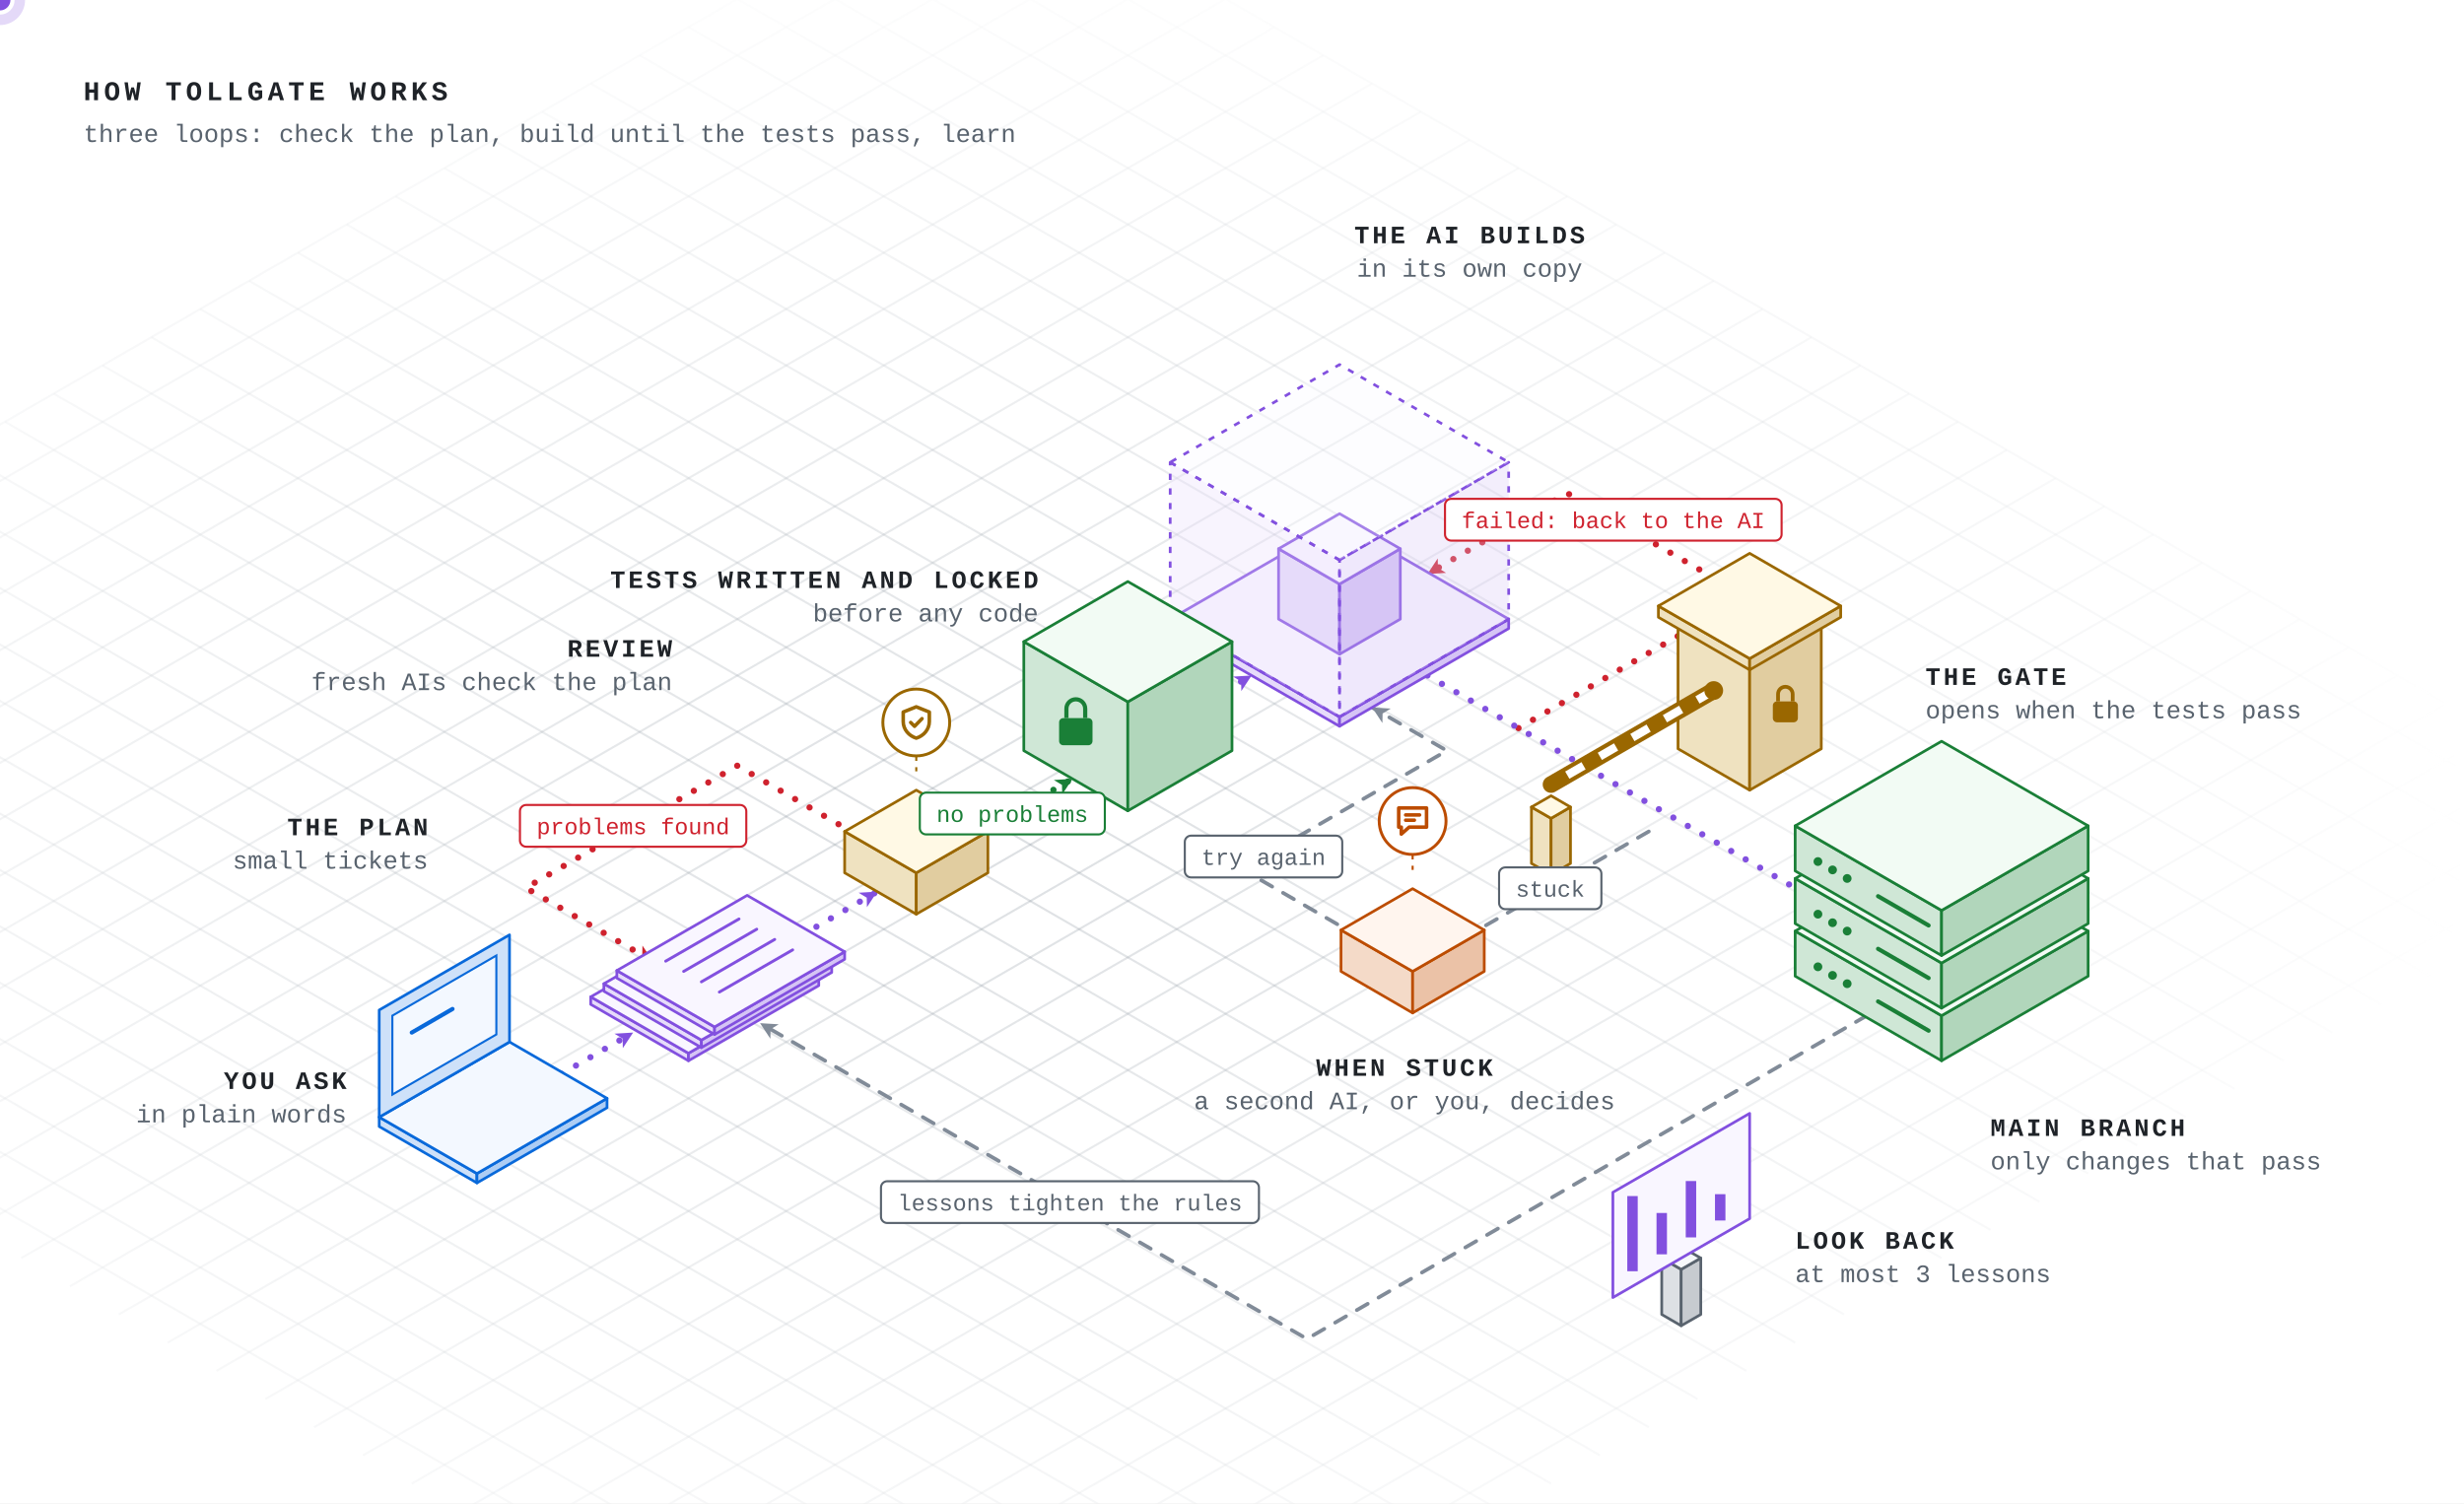
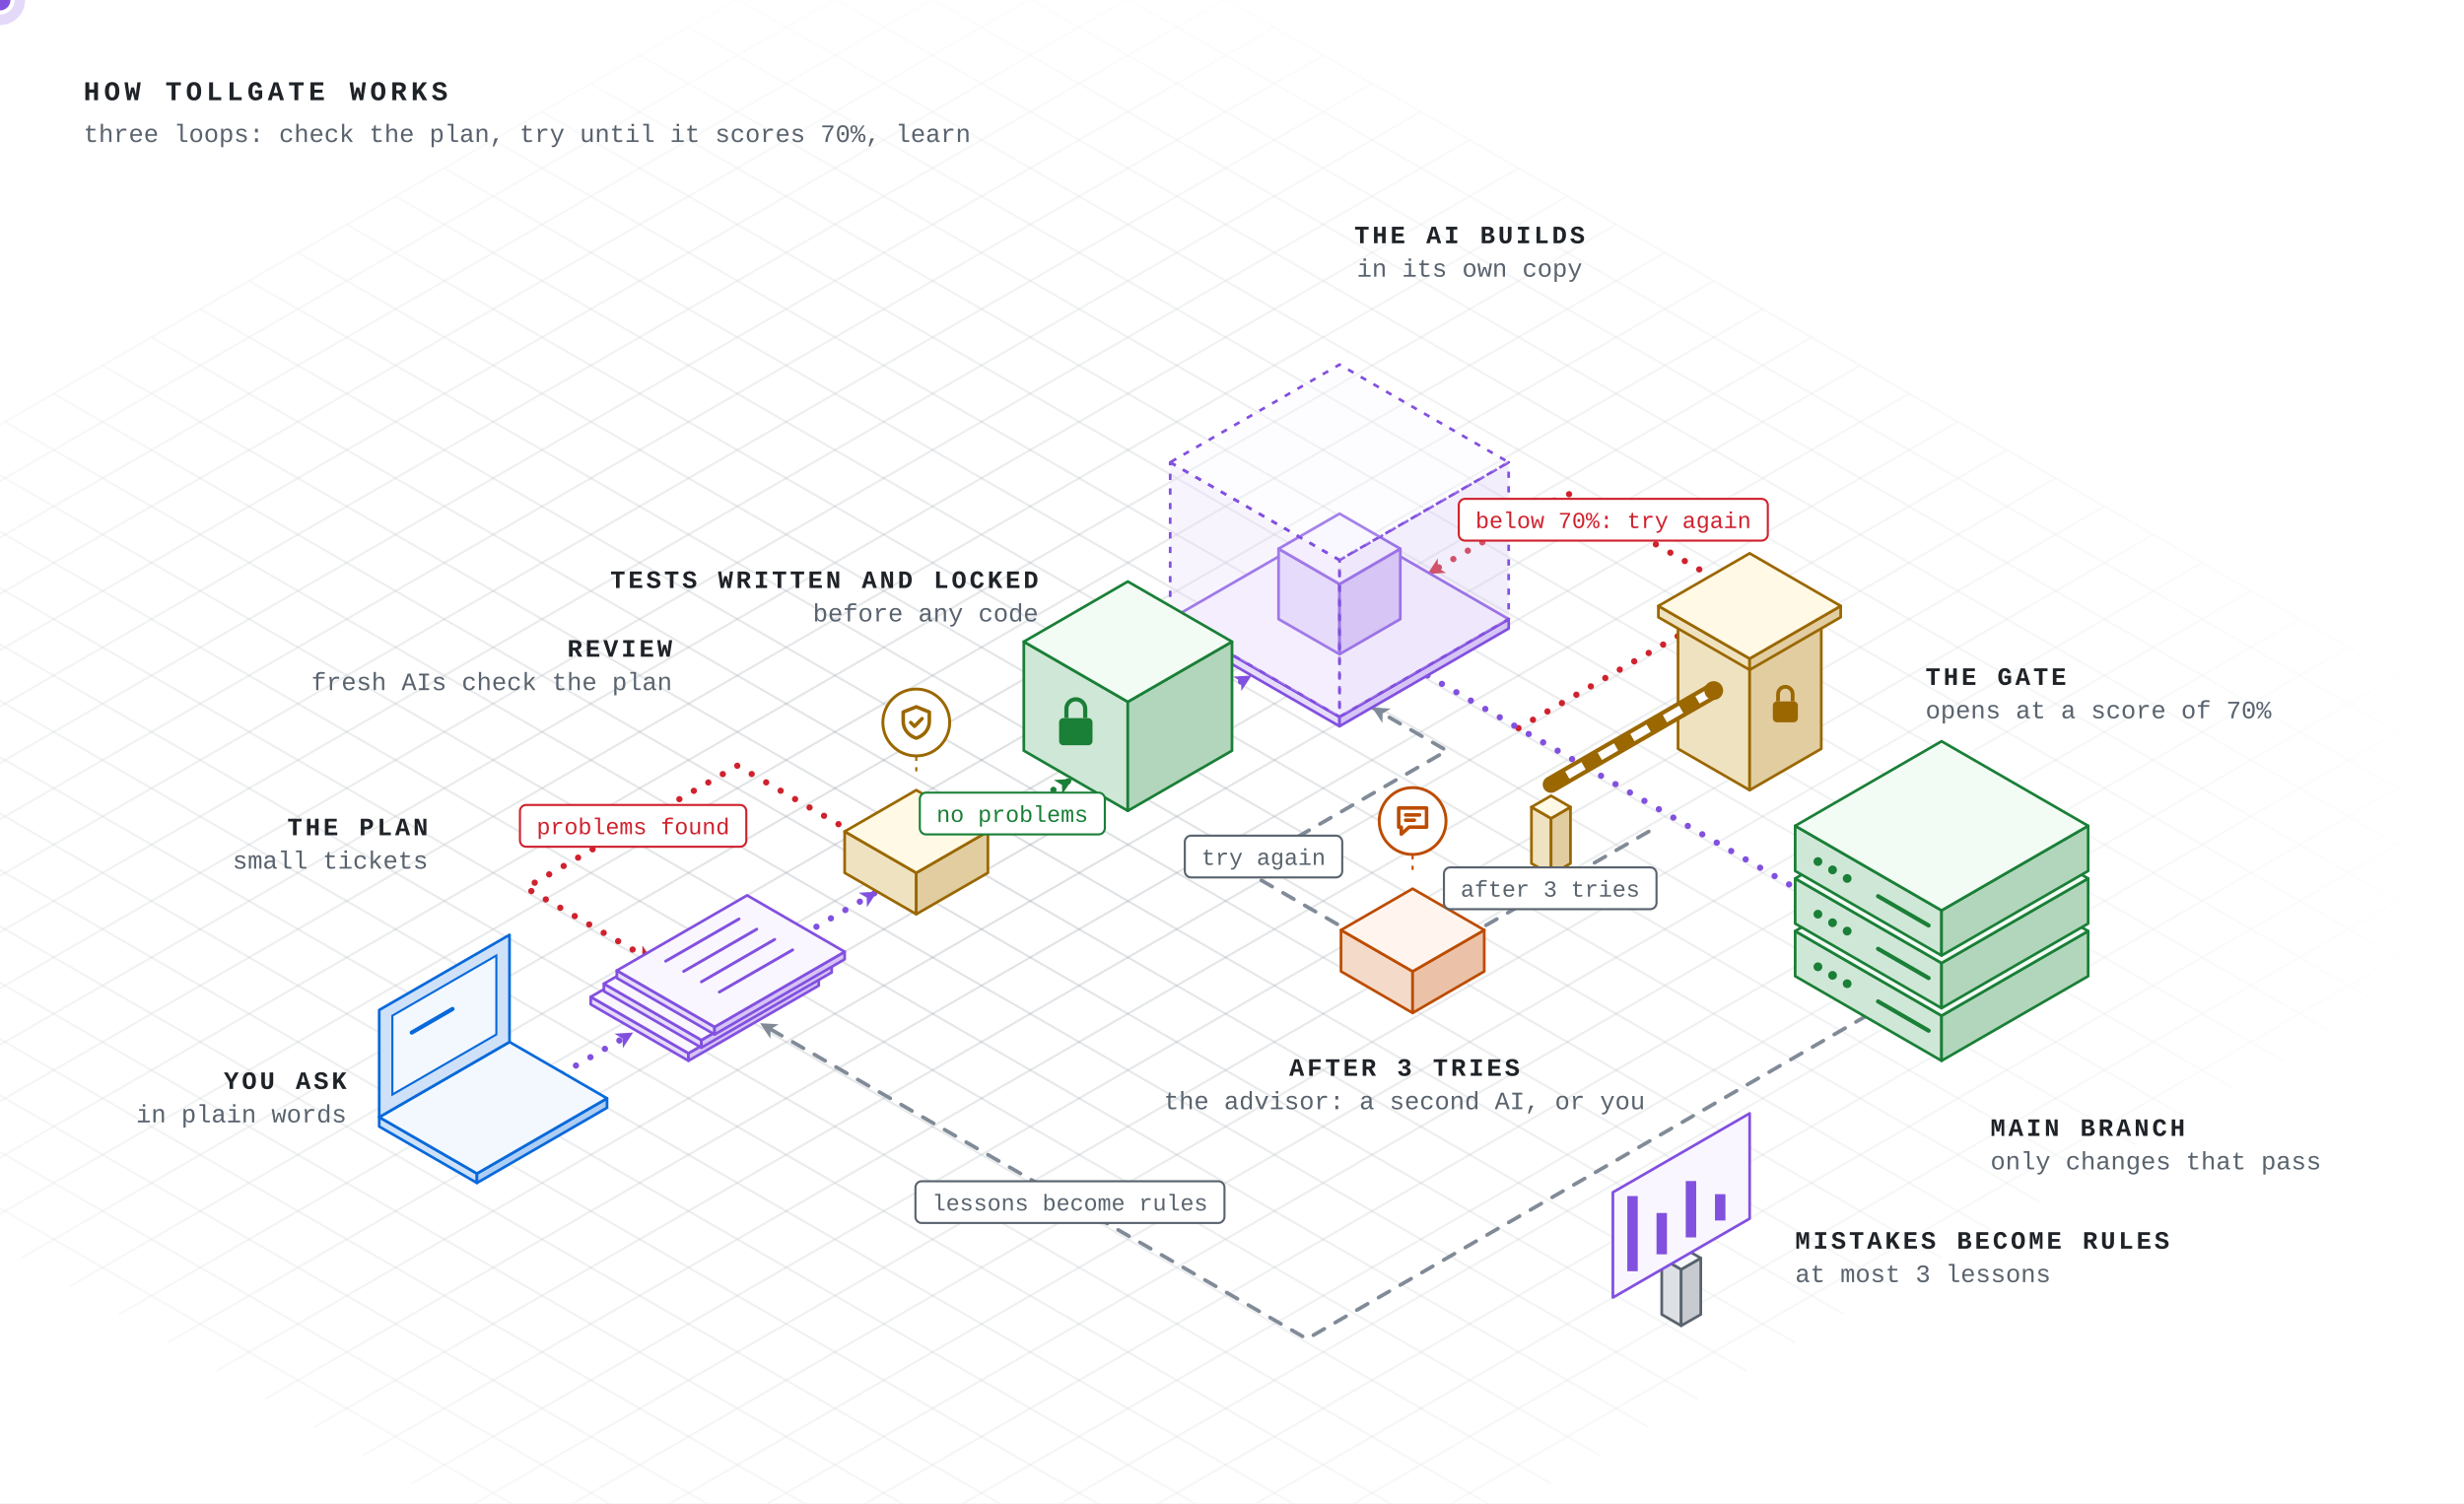
<svg xmlns="http://www.w3.org/2000/svg" viewBox="0 0 1180 720" width="1180" height="720" role="img" aria-labelledby="title desc" font-family="ui-monospace, SFMono-Regular, 'JetBrains Mono', 'Cascadia Mono', Menlo, Consolas, 'Liberation Mono', monospace">
  <defs>
    <radialGradient id="glow" cx="0.398" cy="0.556" r="0.6">
      <stop offset="0" stop-color="#fff" stop-opacity="1" />
      <stop offset="1" stop-color="#fff" stop-opacity="0" />
    </radialGradient>
    <mask id="fade">
      <rect width="1180" height="720" fill="url(#glow)" />
    </mask>
    <marker id="arrow-main" viewBox="0 0 10 10" refX="9" refY="5" markerWidth="10" markerHeight="10" markerUnits="userSpaceOnUse" orient="auto-start-reverse">
      <path d="M1,1 L9,5 L1,9 L3.2,5 z" fill="#8250df" />
    </marker>
    <marker id="arrow-side" viewBox="0 0 10 10" refX="9" refY="5" markerWidth="10" markerHeight="10" markerUnits="userSpaceOnUse" orient="auto-start-reverse">
      <path d="M1,1 L9,5 L1,9 L3.2,5 z" fill="#818b98" />
    </marker>
    <marker id="arrow-fail" viewBox="0 0 10 10" refX="9" refY="5" markerWidth="10" markerHeight="10" markerUnits="userSpaceOnUse" orient="auto-start-reverse">
      <path d="M1,1 L9,5 L1,9 L3.2,5 z" fill="#cf222e" />
    </marker>
    <marker id="arrow-pass" viewBox="0 0 10 10" refX="9" refY="5" markerWidth="10" markerHeight="10" markerUnits="userSpaceOnUse" orient="auto-start-reverse">
      <path d="M1,1 L9,5 L1,9 L3.2,5 z" fill="#1a7f37" />
    </marker>
  </defs>
  <style>.main{stroke-width:3;stroke-dasharray:0 8;animation:flow .8s linear infinite}.side{stroke-width:1.8;stroke-dasharray:6 6;animation:side 1.6s linear infinite}@keyframes flow{to{stroke-dashoffset:-8}}@keyframes side{to{stroke-dashoffset:-12}}.still-arm{display:none}@media (prefers-reduced-motion:reduce){.main,.side{animation:none}.ticket,.moving-arm{display:none}.still-arm{display:inline}}</style>
  <rect width="1180" height="720" fill="#ffffff" />
  <g mask="url(#fade)">
    <line x1="470.0" y1="-68.0" x2="-340.6" y2="400.0" stroke="#818b98" stroke-opacity="0.28" stroke-width="1" />
    <line x1="470.0" y1="-68.0" x2="1280.6" y2="400.0" stroke="#818b98" stroke-opacity="0.28" stroke-width="1" />
    <line x1="493.4" y1="-54.5" x2="-317.2" y2="413.5" stroke="#818b98" stroke-opacity="0.28" stroke-width="1" />
    <line x1="446.6" y1="-54.5" x2="1257.2" y2="413.5" stroke="#818b98" stroke-opacity="0.28" stroke-width="1" />
    <line x1="516.8" y1="-41.0" x2="-293.8" y2="427.0" stroke="#818b98" stroke-opacity="0.28" stroke-width="1" />
    <line x1="423.2" y1="-41.0" x2="1233.8" y2="427.0" stroke="#818b98" stroke-opacity="0.28" stroke-width="1" />
    <line x1="540.1" y1="-27.5" x2="-270.4" y2="440.5" stroke="#818b98" stroke-opacity="0.28" stroke-width="1" />
    <line x1="399.9" y1="-27.5" x2="1210.4" y2="440.5" stroke="#818b98" stroke-opacity="0.28" stroke-width="1" />
    <line x1="563.5" y1="-14.0" x2="-247.0" y2="454.0" stroke="#818b98" stroke-opacity="0.28" stroke-width="1" />
    <line x1="376.5" y1="-14.0" x2="1187.0" y2="454.0" stroke="#818b98" stroke-opacity="0.28" stroke-width="1" />
    <line x1="586.9" y1="-0.5" x2="-223.7" y2="467.5" stroke="#818b98" stroke-opacity="0.28" stroke-width="1" />
    <line x1="353.1" y1="-0.5" x2="1163.7" y2="467.5" stroke="#818b98" stroke-opacity="0.28" stroke-width="1" />
    <line x1="610.3" y1="13.0" x2="-200.3" y2="481.0" stroke="#818b98" stroke-opacity="0.28" stroke-width="1" />
    <line x1="329.7" y1="13.0" x2="1140.3" y2="481.0" stroke="#818b98" stroke-opacity="0.28" stroke-width="1" />
    <line x1="633.7" y1="26.5" x2="-176.9" y2="494.5" stroke="#818b98" stroke-opacity="0.28" stroke-width="1" />
    <line x1="306.3" y1="26.5" x2="1116.9" y2="494.5" stroke="#818b98" stroke-opacity="0.28" stroke-width="1" />
    <line x1="657.1" y1="40.0" x2="-153.5" y2="508.0" stroke="#818b98" stroke-opacity="0.28" stroke-width="1" />
    <line x1="282.9" y1="40.0" x2="1093.5" y2="508.0" stroke="#818b98" stroke-opacity="0.28" stroke-width="1" />
    <line x1="680.4" y1="53.5" x2="-130.1" y2="521.5" stroke="#818b98" stroke-opacity="0.28" stroke-width="1" />
    <line x1="259.6" y1="53.5" x2="1070.1" y2="521.5" stroke="#818b98" stroke-opacity="0.28" stroke-width="1" />
    <line x1="703.8" y1="67.0" x2="-106.8" y2="535.0" stroke="#818b98" stroke-opacity="0.28" stroke-width="1" />
    <line x1="236.2" y1="67.0" x2="1046.8" y2="535.0" stroke="#818b98" stroke-opacity="0.28" stroke-width="1" />
    <line x1="727.2" y1="80.5" x2="-83.4" y2="548.5" stroke="#818b98" stroke-opacity="0.28" stroke-width="1" />
    <line x1="212.8" y1="80.5" x2="1023.4" y2="548.5" stroke="#818b98" stroke-opacity="0.28" stroke-width="1" />
    <line x1="750.6" y1="94.0" x2="-60.0" y2="562.0" stroke="#818b98" stroke-opacity="0.28" stroke-width="1" />
    <line x1="189.4" y1="94.0" x2="1000.0" y2="562.0" stroke="#818b98" stroke-opacity="0.28" stroke-width="1" />
    <line x1="774.0" y1="107.5" x2="-36.6" y2="575.5" stroke="#818b98" stroke-opacity="0.28" stroke-width="1" />
    <line x1="166.0" y1="107.5" x2="976.6" y2="575.5" stroke="#818b98" stroke-opacity="0.28" stroke-width="1" />
    <line x1="797.3" y1="121.0" x2="-13.2" y2="589.0" stroke="#818b98" stroke-opacity="0.28" stroke-width="1" />
    <line x1="142.7" y1="121.0" x2="953.2" y2="589.0" stroke="#818b98" stroke-opacity="0.28" stroke-width="1" />
    <line x1="820.7" y1="134.5" x2="10.2" y2="602.5" stroke="#818b98" stroke-opacity="0.28" stroke-width="1" />
    <line x1="119.3" y1="134.5" x2="929.8" y2="602.5" stroke="#818b98" stroke-opacity="0.28" stroke-width="1" />
    <line x1="844.1" y1="148.0" x2="33.5" y2="616.0" stroke="#818b98" stroke-opacity="0.28" stroke-width="1" />
    <line x1="95.9" y1="148.0" x2="906.5" y2="616.0" stroke="#818b98" stroke-opacity="0.28" stroke-width="1" />
    <line x1="867.5" y1="161.5" x2="56.9" y2="629.5" stroke="#818b98" stroke-opacity="0.28" stroke-width="1" />
    <line x1="72.5" y1="161.5" x2="883.1" y2="629.5" stroke="#818b98" stroke-opacity="0.28" stroke-width="1" />
    <line x1="890.9" y1="175.0" x2="80.3" y2="643.0" stroke="#818b98" stroke-opacity="0.28" stroke-width="1" />
    <line x1="49.1" y1="175.0" x2="859.7" y2="643.0" stroke="#818b98" stroke-opacity="0.28" stroke-width="1" />
    <line x1="914.3" y1="188.5" x2="103.7" y2="656.5" stroke="#818b98" stroke-opacity="0.28" stroke-width="1" />
    <line x1="25.7" y1="188.5" x2="836.3" y2="656.5" stroke="#818b98" stroke-opacity="0.28" stroke-width="1" />
    <line x1="937.6" y1="202.0" x2="127.1" y2="670.0" stroke="#818b98" stroke-opacity="0.28" stroke-width="1" />
    <line x1="2.4" y1="202.0" x2="812.9" y2="670.0" stroke="#818b98" stroke-opacity="0.28" stroke-width="1" />
    <line x1="961.0" y1="215.5" x2="150.4" y2="683.5" stroke="#818b98" stroke-opacity="0.28" stroke-width="1" />
    <line x1="-21.0" y1="215.5" x2="789.6" y2="683.5" stroke="#818b98" stroke-opacity="0.28" stroke-width="1" />
    <line x1="984.4" y1="229.0" x2="173.8" y2="697.0" stroke="#818b98" stroke-opacity="0.28" stroke-width="1" />
    <line x1="-44.4" y1="229.0" x2="766.2" y2="697.0" stroke="#818b98" stroke-opacity="0.28" stroke-width="1" />
    <line x1="1007.8" y1="242.5" x2="197.2" y2="710.5" stroke="#818b98" stroke-opacity="0.28" stroke-width="1" />
    <line x1="-67.8" y1="242.5" x2="742.8" y2="710.5" stroke="#818b98" stroke-opacity="0.28" stroke-width="1" />
    <line x1="1031.2" y1="256.0" x2="220.6" y2="724.0" stroke="#818b98" stroke-opacity="0.28" stroke-width="1" />
    <line x1="-91.2" y1="256.0" x2="719.4" y2="724.0" stroke="#818b98" stroke-opacity="0.28" stroke-width="1" />
    <line x1="1054.6" y1="269.5" x2="244.0" y2="737.5" stroke="#818b98" stroke-opacity="0.28" stroke-width="1" />
    <line x1="-114.6" y1="269.5" x2="696.0" y2="737.5" stroke="#818b98" stroke-opacity="0.28" stroke-width="1" />
    <line x1="1077.9" y1="283.0" x2="267.4" y2="751.0" stroke="#818b98" stroke-opacity="0.28" stroke-width="1" />
    <line x1="-137.9" y1="283.0" x2="672.6" y2="751.0" stroke="#818b98" stroke-opacity="0.28" stroke-width="1" />
    <line x1="1101.3" y1="296.5" x2="290.7" y2="764.5" stroke="#818b98" stroke-opacity="0.28" stroke-width="1" />
    <line x1="-161.3" y1="296.5" x2="649.3" y2="764.5" stroke="#818b98" stroke-opacity="0.28" stroke-width="1" />
    <line x1="1124.7" y1="310.0" x2="314.1" y2="778.0" stroke="#818b98" stroke-opacity="0.28" stroke-width="1" />
    <line x1="-184.7" y1="310.0" x2="625.9" y2="778.0" stroke="#818b98" stroke-opacity="0.28" stroke-width="1" />
    <line x1="1148.1" y1="323.5" x2="337.5" y2="791.5" stroke="#818b98" stroke-opacity="0.28" stroke-width="1" />
    <line x1="-208.1" y1="323.5" x2="602.5" y2="791.5" stroke="#818b98" stroke-opacity="0.28" stroke-width="1" />
    <line x1="1171.5" y1="337.0" x2="360.9" y2="805.0" stroke="#818b98" stroke-opacity="0.28" stroke-width="1" />
    <line x1="-231.5" y1="337.0" x2="579.1" y2="805.0" stroke="#818b98" stroke-opacity="0.28" stroke-width="1" />
    <line x1="1194.8" y1="350.5" x2="384.3" y2="818.5" stroke="#818b98" stroke-opacity="0.28" stroke-width="1" />
    <line x1="-254.8" y1="350.5" x2="555.7" y2="818.5" stroke="#818b98" stroke-opacity="0.28" stroke-width="1" />
    <line x1="1218.2" y1="364.0" x2="407.6" y2="832.0" stroke="#818b98" stroke-opacity="0.28" stroke-width="1" />
    <line x1="-278.2" y1="364.0" x2="532.4" y2="832.0" stroke="#818b98" stroke-opacity="0.28" stroke-width="1" />
    <line x1="1241.6" y1="377.5" x2="431.0" y2="845.5" stroke="#818b98" stroke-opacity="0.28" stroke-width="1" />
    <line x1="-301.6" y1="377.5" x2="509.0" y2="845.5" stroke="#818b98" stroke-opacity="0.28" stroke-width="1" />
    <line x1="1265.0" y1="391.0" x2="454.4" y2="859.0" stroke="#818b98" stroke-opacity="0.28" stroke-width="1" />
    <line x1="-325.0" y1="391.0" x2="485.6" y2="859.0" stroke="#818b98" stroke-opacity="0.28" stroke-width="1" />
  </g>
  <polyline class="main" points="415.4,402.7 353.1,366.7 251.8,425.2 312.6,460.3" fill="none" stroke="#cf222e" stroke-linecap="round" stroke-linejoin="round" marker-end="url(#arrow-fail)" />
  <polyline class="main" points="727.2,348.7 836.3,285.7 750.6,236.2 683.6,274.9" fill="none" stroke="#cf222e" stroke-linecap="round" stroke-linejoin="round" marker-end="url(#arrow-fail)" />
  <polyline class="side" points="894.0,486.4 625.9,641.2 364.0,490.0" fill="none" stroke="#818b98" stroke-linecap="round" stroke-linejoin="round" marker-end="url(#arrow-side)" />
  <polyline class="side" points="789.6,398.2 695.2,452.6" fill="none" stroke="#818b98" stroke-linecap="round" stroke-linejoin="round" marker-end="url(#arrow-side)" />
  <polyline class="side" points="650.8,448.6 594.7,416.2 692.9,359.5 657.1,338.8" fill="none" stroke="#818b98" stroke-linecap="round" stroke-linejoin="round" marker-end="url(#arrow-side)" />
  <polyline class="main" points="268.9,514.3 303.2,494.5" fill="none" stroke="#8250df" stroke-linecap="round" stroke-linejoin="round" marker-end="url(#arrow-main)" />
  <polyline class="main" points="370.2,455.8 420.1,427.0" fill="none" stroke="#8250df" stroke-linecap="round" stroke-linejoin="round" marker-end="url(#arrow-main)" />
  <polyline class="main" points="456.0,406.3 513.6,373.0" fill="none" stroke="#1a7f37" stroke-linecap="round" stroke-linejoin="round" marker-end="url(#arrow-pass)" />
  <polyline class="main" points="566.6,342.4 599.4,323.5" fill="none" stroke="#8250df" stroke-linecap="round" stroke-linejoin="round" marker-end="url(#arrow-main)" />
  <polyline class="main" points="683.6,323.5 893.2,444.6" fill="none" stroke="#8250df" stroke-linecap="round" stroke-linejoin="round" marker-end="url(#arrow-main)" />
  <polygon points="560.4,296.5 641.5,343.3 641.5,347.8 560.4,301.0" fill="#e6dbfa" stroke="#8250df" stroke-width="1.3" stroke-linejoin="round" />
  <polygon points="641.5,343.3 722.5,296.5 722.5,301.0 641.5,347.8" fill="#d5c4f5" stroke="#8250df" stroke-width="1.3" stroke-linejoin="round" />
  <polygon points="560.4,296.5 641.5,343.3 722.5,296.5 641.5,249.7" fill="#f9f6ff" stroke="#8250df" stroke-width="1.3" stroke-linejoin="round" />
  <polygon points="612.3,262.8 641.5,279.7 641.5,313.3 612.3,296.5" fill="#e6dbfa" stroke="#8250df" stroke-width="1.3" stroke-linejoin="round" />
  <polygon points="641.5,279.7 670.6,262.8 670.6,296.5 641.5,313.3" fill="#d5c4f5" stroke="#8250df" stroke-width="1.3" stroke-linejoin="round" />
  <polygon points="612.3,262.8 641.5,279.7 670.6,262.8 641.5,246.0" fill="#f9f6ff" stroke="#8250df" stroke-width="1.3" stroke-linejoin="round" />
  <polygon points="560.4,221.4 641.5,268.2 641.5,343.3 560.4,296.5" fill="#e6dbfa" stroke="#8250df" stroke-width="1.3" stroke-linejoin="round" fill-opacity="0.3" stroke-dasharray="3 4" />
  <polygon points="641.5,268.2 722.5,221.4 722.5,296.5 641.5,343.3" fill="#d5c4f5" stroke="#8250df" stroke-width="1.3" stroke-linejoin="round" fill-opacity="0.3" stroke-dasharray="3 4" />
  <polygon points="560.4,221.4 641.5,268.2 722.5,221.4 641.5,174.6" fill="#f9f6ff" stroke="#8250df" stroke-width="1.3" stroke-linejoin="round" fill-opacity="0.3" stroke-dasharray="3 4" />
  <polygon points="803.6,295.6 837.9,315.4 837.9,378.4 803.6,358.6" fill="#efe2c0" stroke="#9a6700" stroke-width="1.3" stroke-linejoin="round" />
  <polygon points="837.9,315.4 872.2,295.6 872.2,358.6 837.9,378.4" fill="#e1cda0" stroke="#9a6700" stroke-width="1.3" stroke-linejoin="round" />
  <polygon points="803.6,295.6 837.9,315.4 872.2,295.6 837.9,275.8" fill="#fff9e5" stroke="#9a6700" stroke-width="1.3" stroke-linejoin="round" />
  <polygon points="794.2,290.2 837.9,315.4 837.9,320.8 794.2,295.6" fill="#efe2c0" stroke="#9a6700" stroke-width="1.3" stroke-linejoin="round" />
  <polygon points="837.9,315.4 881.5,290.2 881.5,295.6 837.9,320.8" fill="#e1cda0" stroke="#9a6700" stroke-width="1.3" stroke-linejoin="round" />
  <polygon points="794.2,290.2 837.9,315.4 881.5,290.2 837.9,265.0" fill="#fff9e5" stroke="#9a6700" stroke-width="1.3" stroke-linejoin="round" />
  <rect x="849.0" y="335.9" width="12" height="10" rx="2" fill="#9a6700" />
  <path d="M851.5,335.9 v-3.5 a3.5,3.5 0 0 1 7,0 v3.5" fill="none" stroke="#9a6700" stroke-width="1.8" />
  <polygon points="733.4,386.5 742.8,391.9 742.8,418.9 733.4,413.5" fill="#efe2c0" stroke="#9a6700" stroke-width="1.3" stroke-linejoin="round" />
  <polygon points="742.8,391.9 752.1,386.5 752.1,413.5 742.8,418.9" fill="#e1cda0" stroke="#9a6700" stroke-width="1.3" stroke-linejoin="round" />
  <polygon points="733.4,386.5 742.8,391.9 752.1,386.5 742.8,381.1" fill="#fff9e5" stroke="#9a6700" stroke-width="1.3" stroke-linejoin="round" />
  <g class="moving-arm">
    <line x1="820.7" y1="330.7" x2="742.8" y2="375.7" stroke="#9a6700" stroke-width="8" stroke-linecap="round" />
    <line x1="820.7" y1="330.7" x2="742.8" y2="375.7" stroke="#ffffff" stroke-width="4" stroke-dasharray="9 9" />
    <animateTransform attributeName="transform" type="rotate" values="0 820.7 330.7;0 820.7 330.7;80 820.7 330.7;80 820.7 330.7;0 820.7 330.7;0 820.7 330.7" keyTimes="0;0.703;0.734;0.857;0.887;1" dur="14.64s" repeatCount="indefinite" />
  </g>
  <g class="still-arm">
    <line x1="820.7" y1="330.7" x2="742.8" y2="375.7" stroke="#9a6700" stroke-width="8" stroke-linecap="round" />
    <line x1="820.7" y1="330.7" x2="742.8" y2="375.7" stroke="#ffffff" stroke-width="4" stroke-dasharray="9 9" />
  </g>
  <circle cx="820.7" cy="330.7" r="4.5" fill="#9a6700" />
  <polygon points="490.3,307.3 540.1,336.1 540.1,388.3 490.3,359.5" fill="#cfe7d6" stroke="#1a7f37" stroke-width="1.3" stroke-linejoin="round" />
  <polygon points="540.1,336.1 590.0,307.3 590.0,359.5 540.1,388.3" fill="#b1d6bb" stroke="#1a7f37" stroke-width="1.3" stroke-linejoin="round" />
  <polygon points="490.3,307.3 540.1,336.1 590.0,307.3 540.1,278.5" fill="#f2fbf4" stroke="#1a7f37" stroke-width="1.3" stroke-linejoin="round" />
  <rect x="507.2" y="343.9" width="16" height="13" rx="2" fill="#1a7f37" />
  <path d="M510.7,343.9 v-4.5 a4.5,4.5 0 0 1 9,0 v4.5" fill="none" stroke="#1a7f37" stroke-width="2" />
  <polygon points="404.5,398.2 438.8,418.0 438.8,437.8 404.5,418.0" fill="#efe2c0" stroke="#9a6700" stroke-width="1.3" stroke-linejoin="round" />
  <polygon points="438.8,418.0 473.1,398.2 473.1,418.0 438.8,437.8" fill="#e1cda0" stroke="#9a6700" stroke-width="1.3" stroke-linejoin="round" />
  <polygon points="404.5,398.2 438.8,418.0 473.1,398.2 438.8,378.4" fill="#fff9e5" stroke="#9a6700" stroke-width="1.3" stroke-linejoin="round" />
  <line x1="438.8" y1="369.4" x2="438.8" y2="362.0" stroke="#9a6700" stroke-width="1" stroke-dasharray="2 3" />
  <circle cx="438.8" cy="346.0" r="16" fill="#ffffff" stroke="#9a6700" stroke-width="1.4" />
  <g transform="translate(428.8,336.0) scale(0.8333)" fill="none" stroke="#9a6700" stroke-width="2.04" stroke-linecap="round" stroke-linejoin="round">
    <path d="M12 3l7.5 3v5.5c0 4.4-3.2 8.2-7.5 9.5c-4.3-1.3-7.5-5.1-7.5-9.5V6z" />
    <path d="M8.8 12l2.2 2.2l4.3-4.4" />
  </g>
  <polygon points="642.2,445.4 676.5,465.2 676.5,485.1 642.2,465.2" fill="#f4dac8" stroke="#bc4c00" stroke-width="1.3" stroke-linejoin="round" />
  <polygon points="676.5,465.2 710.8,445.4 710.8,465.2 676.5,485.1" fill="#ebc2a7" stroke="#bc4c00" stroke-width="1.3" stroke-linejoin="round" />
  <polygon points="642.2,445.4 676.5,465.2 710.8,445.4 676.5,425.6" fill="#fff5ee" stroke="#bc4c00" stroke-width="1.3" stroke-linejoin="round" />
  <line x1="676.5" y1="416.6" x2="676.5" y2="409.2" stroke="#bc4c00" stroke-width="1" stroke-dasharray="2 3" />
  <circle cx="676.5" cy="393.2" r="16" fill="#ffffff" stroke="#bc4c00" stroke-width="1.4" />
  <g transform="translate(666.5,383.2) scale(0.8333)" fill="none" stroke="#bc4c00" stroke-width="2.04" stroke-linecap="round" stroke-linejoin="round">
    <path d="M4 4.5h16v11H10l-4.5 4v-4H4z" />
    <path d="M8 8.5h8M8 11.5h5" />
  </g>
  <polygon points="859.7,445.9 929.8,486.4 929.8,508.0 859.7,467.5" fill="#cfe7d6" stroke="#1a7f37" stroke-width="1.3" stroke-linejoin="round" />
  <polygon points="929.8,486.4 1000.0,445.9 1000.0,467.5 929.8,508.0" fill="#b1d6bb" stroke="#1a7f37" stroke-width="1.3" stroke-linejoin="round" />
  <polygon points="859.7,445.9 929.8,486.4 1000.0,445.9 929.8,405.4" fill="#f2fbf4" stroke="#1a7f37" stroke-width="1.3" stroke-linejoin="round" />
  <circle cx="870.6" cy="463.0" r="2.1" fill="#1a7f37" />
  <circle cx="877.6" cy="467.1" r="2.1" fill="#1a7f37" />
  <circle cx="884.6" cy="471.1" r="2.1" fill="#1a7f37" />
  <line x1="899.4" y1="479.6" x2="923.6" y2="493.6" stroke="#1a7f37" stroke-width="2" stroke-linecap="round" />
  <polygon points="859.7,420.7 929.8,461.2 929.8,482.8 859.7,442.3" fill="#cfe7d6" stroke="#1a7f37" stroke-width="1.3" stroke-linejoin="round" />
  <polygon points="929.8,461.2 1000.0,420.7 1000.0,442.3 929.8,482.8" fill="#b1d6bb" stroke="#1a7f37" stroke-width="1.3" stroke-linejoin="round" />
  <polygon points="859.7,420.7 929.8,461.2 1000.0,420.7 929.8,380.2" fill="#f2fbf4" stroke="#1a7f37" stroke-width="1.3" stroke-linejoin="round" />
  <circle cx="870.6" cy="437.8" r="2.1" fill="#1a7f37" />
  <circle cx="877.6" cy="441.9" r="2.1" fill="#1a7f37" />
  <circle cx="884.6" cy="445.9" r="2.1" fill="#1a7f37" />
  <line x1="899.4" y1="454.4" x2="923.6" y2="468.4" stroke="#1a7f37" stroke-width="2" stroke-linecap="round" />
  <polygon points="859.7,395.5 929.8,436.0 929.8,457.6 859.7,417.1" fill="#cfe7d6" stroke="#1a7f37" stroke-width="1.3" stroke-linejoin="round" />
  <polygon points="929.8,436.0 1000.0,395.5 1000.0,417.1 929.8,457.6" fill="#b1d6bb" stroke="#1a7f37" stroke-width="1.3" stroke-linejoin="round" />
  <polygon points="859.7,395.5 929.8,436.0 1000.0,395.5 929.8,355.0" fill="#f2fbf4" stroke="#1a7f37" stroke-width="1.3" stroke-linejoin="round" />
  <circle cx="870.6" cy="412.6" r="2.1" fill="#1a7f37" />
  <circle cx="877.6" cy="416.6" r="2.1" fill="#1a7f37" />
  <circle cx="884.6" cy="420.7" r="2.1" fill="#1a7f37" />
  <line x1="899.4" y1="429.2" x2="923.6" y2="443.2" stroke="#1a7f37" stroke-width="2" stroke-linecap="round" />
  <polygon points="282.9,477.4 329.7,504.4 329.7,508.0 282.9,481.0" fill="#e6dbfa" stroke="#8250df" stroke-width="1.3" stroke-linejoin="round" />
  <polygon points="329.7,504.4 392.1,468.4 392.1,472.0 329.7,508.0" fill="#d5c4f5" stroke="#8250df" stroke-width="1.3" stroke-linejoin="round" />
  <polygon points="282.9,477.4 329.7,504.4 392.1,468.4 345.3,441.4" fill="#f9f6ff" stroke="#8250df" stroke-width="1.3" stroke-linejoin="round" />
  <polygon points="289.2,471.1 335.9,498.1 335.9,501.7 289.2,474.7" fill="#e6dbfa" stroke="#8250df" stroke-width="1.3" stroke-linejoin="round" />
  <polygon points="335.9,498.1 398.3,462.1 398.3,465.7 335.9,501.7" fill="#d5c4f5" stroke="#8250df" stroke-width="1.3" stroke-linejoin="round" />
  <polygon points="289.2,471.1 335.9,498.1 398.3,462.1 351.5,435.1" fill="#f9f6ff" stroke="#8250df" stroke-width="1.3" stroke-linejoin="round" />
  <polygon points="295.4,464.8 342.2,491.8 342.2,495.4 295.4,468.4" fill="#e6dbfa" stroke="#8250df" stroke-width="1.3" stroke-linejoin="round" />
  <polygon points="342.2,491.8 404.5,455.8 404.5,459.4 342.2,495.4" fill="#d5c4f5" stroke="#8250df" stroke-width="1.3" stroke-linejoin="round" />
  <polygon points="295.4,464.8 342.2,491.8 404.5,455.8 357.8,428.8" fill="#f9f6ff" stroke="#8250df" stroke-width="1.3" stroke-linejoin="round" />
  <line x1="353.9" y1="440.1" x2="318.8" y2="460.3" stroke="#8250df" stroke-width="1.4" stroke-linecap="round" />
  <line x1="362.4" y1="445.0" x2="327.4" y2="465.2" stroke="#8250df" stroke-width="1.4" stroke-linecap="round" />
  <line x1="371.0" y1="449.9" x2="335.9" y2="470.2" stroke="#8250df" stroke-width="1.4" stroke-linecap="round" />
  <line x1="379.6" y1="454.9" x2="344.5" y2="475.1" stroke="#8250df" stroke-width="1.4" stroke-linecap="round" />
  <polygon points="181.6,535.0 228.4,562.0 228.4,566.5 181.6,539.5" fill="#cee1f9" stroke="#0969da" stroke-width="1.3" stroke-linejoin="round" />
  <polygon points="228.4,562.0 290.7,526.0 290.7,530.5 228.4,566.5" fill="#adcdf4" stroke="#0969da" stroke-width="1.3" stroke-linejoin="round" />
  <polygon points="181.6,535.0 228.4,562.0 290.7,526.0 244.0,499.0" fill="#f3f8ff" stroke="#0969da" stroke-width="1.3" stroke-linejoin="round" />
  <polygon points="244.0,499.0 181.6,535.0 181.6,483.7 244.0,447.7" fill="#cee1f9" stroke="#0969da" stroke-width="1.3" stroke-linejoin="round" />
  <polygon points="237.7,495.4 187.9,524.2 187.9,486.4 237.7,457.6" fill="#f3f8ff" stroke="#0969da" stroke-width="1" />
  <line x1="197.2" y1="494.5" x2="216.7" y2="483.2" stroke="#0969da" stroke-width="2" stroke-linecap="round" />
  <polygon points="795.8,602.5 805.1,607.9 805.1,634.9 795.8,629.5" fill="#dde0e4" stroke="#59636e" stroke-width="1.3" stroke-linejoin="round" />
  <polygon points="805.1,607.9 814.5,602.5 814.5,629.5 805.1,634.9" fill="#c7cbd0" stroke="#59636e" stroke-width="1.3" stroke-linejoin="round" />
  <polygon points="795.8,602.5 805.1,607.9 814.5,602.5 805.1,597.1" fill="#f6f8fa" stroke="#59636e" stroke-width="1.3" stroke-linejoin="round" />
  <polygon points="837.9,583.6 772.4,621.4 772.4,571.0 837.9,533.2" fill="#f9f6ff" stroke="#8250df" stroke-width="1.3" stroke-linejoin="round" />
  <line x1="823.8" y1="584.5" x2="823.8" y2="571.9" stroke="#8250df" stroke-width="5" />
  <line x1="809.8" y1="592.6" x2="809.8" y2="565.6" stroke="#8250df" stroke-width="5" />
  <line x1="795.8" y1="600.7" x2="795.8" y2="580.9" stroke="#8250df" stroke-width="5" />
  <line x1="781.8" y1="608.8" x2="781.8" y2="572.8" stroke="#8250df" stroke-width="5" />
  <text x="40" y="48" font-size="13" font-weight="700" letter-spacing="2" fill="#1f2328">HOW TOLLGATE WORKS</text>
-   <text x="40" y="68" font-size="12" fill="#59636e">three loops: check the plan, build until the tests pass, learn</text>
+   <text x="40" y="68" font-size="12" fill="#59636e">three loops: check the plan, try until it scores 70%, learn</text>
  <rect x="249.0" y="385.5" width="108.4" height="20" rx="3" fill="#ffffff" stroke="#cf222e" />
  <text x="303.2" y="399.5" text-anchor="middle" font-size="11" fill="#cf222e">problems found</text>
-   <rect x="692.0" y="238.9" width="161.2" height="20" rx="3" fill="#ffffff" stroke="#cf222e" />
-   <text x="772.6" y="252.9" text-anchor="middle" font-size="11" fill="#cf222e">failed: back to the AI</text>
-   <rect x="421.9" y="565.7" width="181.0" height="20" rx="3" fill="#ffffff" stroke="#59636e" />
-   <text x="512.4" y="579.7" text-anchor="middle" font-size="11" fill="#59636e">lessons tighten the rules</text>
-   <rect x="717.9" y="415.4" width="49.0" height="20" rx="3" fill="#ffffff" stroke="#59636e" />
-   <text x="742.4" y="429.4" text-anchor="middle" font-size="11" fill="#59636e">stuck</text>
+   <rect x="698.6" y="238.9" width="148.0" height="20" rx="3" fill="#ffffff" stroke="#cf222e" />
+   <text x="772.6" y="252.9" text-anchor="middle" font-size="11" fill="#cf222e">below 70%: try again</text>
+   <rect x="438.4" y="565.7" width="148.0" height="20" rx="3" fill="#ffffff" stroke="#59636e" />
+   <text x="512.4" y="579.7" text-anchor="middle" font-size="11" fill="#59636e">lessons become rules</text>
+   <rect x="691.5" y="415.4" width="101.8" height="20" rx="3" fill="#ffffff" stroke="#59636e" />
+   <text x="742.4" y="429.4" text-anchor="middle" font-size="11" fill="#59636e">after 3 tries</text>
  <rect x="567.4" y="400.2" width="75.4" height="20" rx="3" fill="#ffffff" stroke="#59636e" />
  <text x="605.1" y="414.2" text-anchor="middle" font-size="11" fill="#59636e">try again</text>
  <rect x="440.5" y="379.6" width="88.6" height="20" rx="3" fill="#ffffff" stroke="#1a7f37" />
  <text x="484.8" y="393.6" text-anchor="middle" font-size="11" fill="#1a7f37">no problems</text>
  <text x="953.2" y="544.0" text-anchor="start" font-size="12" font-weight="700" letter-spacing="1.4" fill="#1f2328">MAIN BRANCH</text>
  <text x="953.2" y="560.0" text-anchor="start" font-size="12" fill="#59636e">only changes that pass</text>
  <text x="703.8" y="116.5" text-anchor="middle" font-size="12" font-weight="700" letter-spacing="1.4" fill="#1f2328">THE AI BUILDS</text>
  <text x="703.8" y="132.5" text-anchor="middle" font-size="12" fill="#59636e">in its own copy</text>
  <text x="922.1" y="328.0" text-anchor="start" font-size="12" font-weight="700" letter-spacing="1.4" fill="#1f2328">THE GATE</text>
-   <text x="922.1" y="344.0" text-anchor="start" font-size="12" fill="#59636e">opens when the tests pass</text>
-   <text x="672.6" y="515.2" text-anchor="middle" font-size="12" font-weight="700" letter-spacing="1.4" fill="#1f2328">WHEN STUCK</text>
-   <text x="672.6" y="531.2" text-anchor="middle" font-size="12" fill="#59636e">a second AI, or you, decides</text>
+   <text x="922.1" y="344.0" text-anchor="start" font-size="12" fill="#59636e">opens at a score of 70%</text>
+   <text x="672.6" y="515.2" text-anchor="middle" font-size="12" font-weight="700" letter-spacing="1.4" fill="#1f2328">AFTER 3 TRIES</text>
+   <text x="672.6" y="531.2" text-anchor="middle" font-size="12" fill="#59636e">the advisor: a second AI, or you</text>
  <text x="497.3" y="281.6" text-anchor="end" font-size="12" font-weight="700" letter-spacing="1.4" fill="#1f2328">TESTS WRITTEN AND LOCKED</text>
  <text x="497.3" y="297.6" text-anchor="end" font-size="12" fill="#59636e">before any code</text>
  <text x="321.9" y="314.5" text-anchor="end" font-size="12" font-weight="700" letter-spacing="1.4" fill="#1f2328">REVIEW</text>
  <text x="321.9" y="330.5" text-anchor="end" font-size="12" fill="#59636e">fresh AIs check the plan</text>
  <text x="205.0" y="400.0" text-anchor="end" font-size="12" font-weight="700" letter-spacing="1.4" fill="#1f2328">THE PLAN</text>
  <text x="205.0" y="416.0" text-anchor="end" font-size="12" fill="#59636e">small tickets</text>
  <text x="166.0" y="521.5" text-anchor="end" font-size="12" font-weight="700" letter-spacing="1.4" fill="#1f2328">YOU ASK</text>
  <text x="166.0" y="537.5" text-anchor="end" font-size="12" fill="#59636e">in plain words</text>
-   <text x="859.7" y="598.0" text-anchor="start" font-size="12" font-weight="700" letter-spacing="1.4" fill="#1f2328">LOOK BACK</text>
+   <text x="859.7" y="598.0" text-anchor="start" font-size="12" font-weight="700" letter-spacing="1.4" fill="#1f2328">MISTAKES BECOME RULES</text>
  <text x="859.7" y="614.0" text-anchor="start" font-size="12" fill="#59636e">at most 3 lessons</text>
  <g class="ticket">
    <circle r="12" fill="#8250df" opacity="0.22">
      <animate attributeName="fill" values="#8250df;#8250df;#1a7f37;#8250df;#8250df;#cf222e;#8250df;#1a7f37" keyTimes="0;0.086;0.149;0.218;0.269;0.362;0.584;0.737" calcMode="discrete" dur="14.64s" repeatCount="indefinite" />
    </circle>
    <circle r="6" fill="#8250df" stroke="#ffffff" stroke-width="2">
      <animate attributeName="fill" values="#8250df;#8250df;#1a7f37;#8250df;#8250df;#cf222e;#8250df;#1a7f37" keyTimes="0;0.086;0.149;0.218;0.269;0.362;0.584;0.737" calcMode="discrete" dur="14.64s" repeatCount="indefinite" />
    </circle>
    <animateMotion path="M268.9,514.3 L303.2,494.5 L370.2,455.8 L420.1,427.0 L456.0,406.3 L513.6,373.0 L566.6,342.4 L599.4,323.5 L683.6,323.5 L727.2,348.7 L727.2,348.7 L836.3,285.7 L750.6,236.2 L683.6,274.9 L683.6,274.9 L641.5,299.2 L683.6,323.5 L727.2,348.7 L727.2,348.7 L893.2,444.6" keyPoints="0;0;0.035;0.035;0.103;0.154;0.154;0.19;0.249;0.249;0.303;0.336;0.336;0.39;0.435;0.435;0.435;0.546;0.633;0.701;0.701;0.701;0.744;0.787;0.831;0.831;0.831;1;1;1" keyTimes="0;0.034;0.059;0.086;0.086;0.122;0.149;0.149;0.191;0.218;0.218;0.241;0.269;0.269;0.3;0.362;0.362;0.44;0.502;0.55;0.584;0.584;0.614;0.644;0.676;0.737;0.737;0.857;0.897;1" calcMode="linear" dur="14.64s" repeatCount="indefinite" />
  </g>
</svg>
